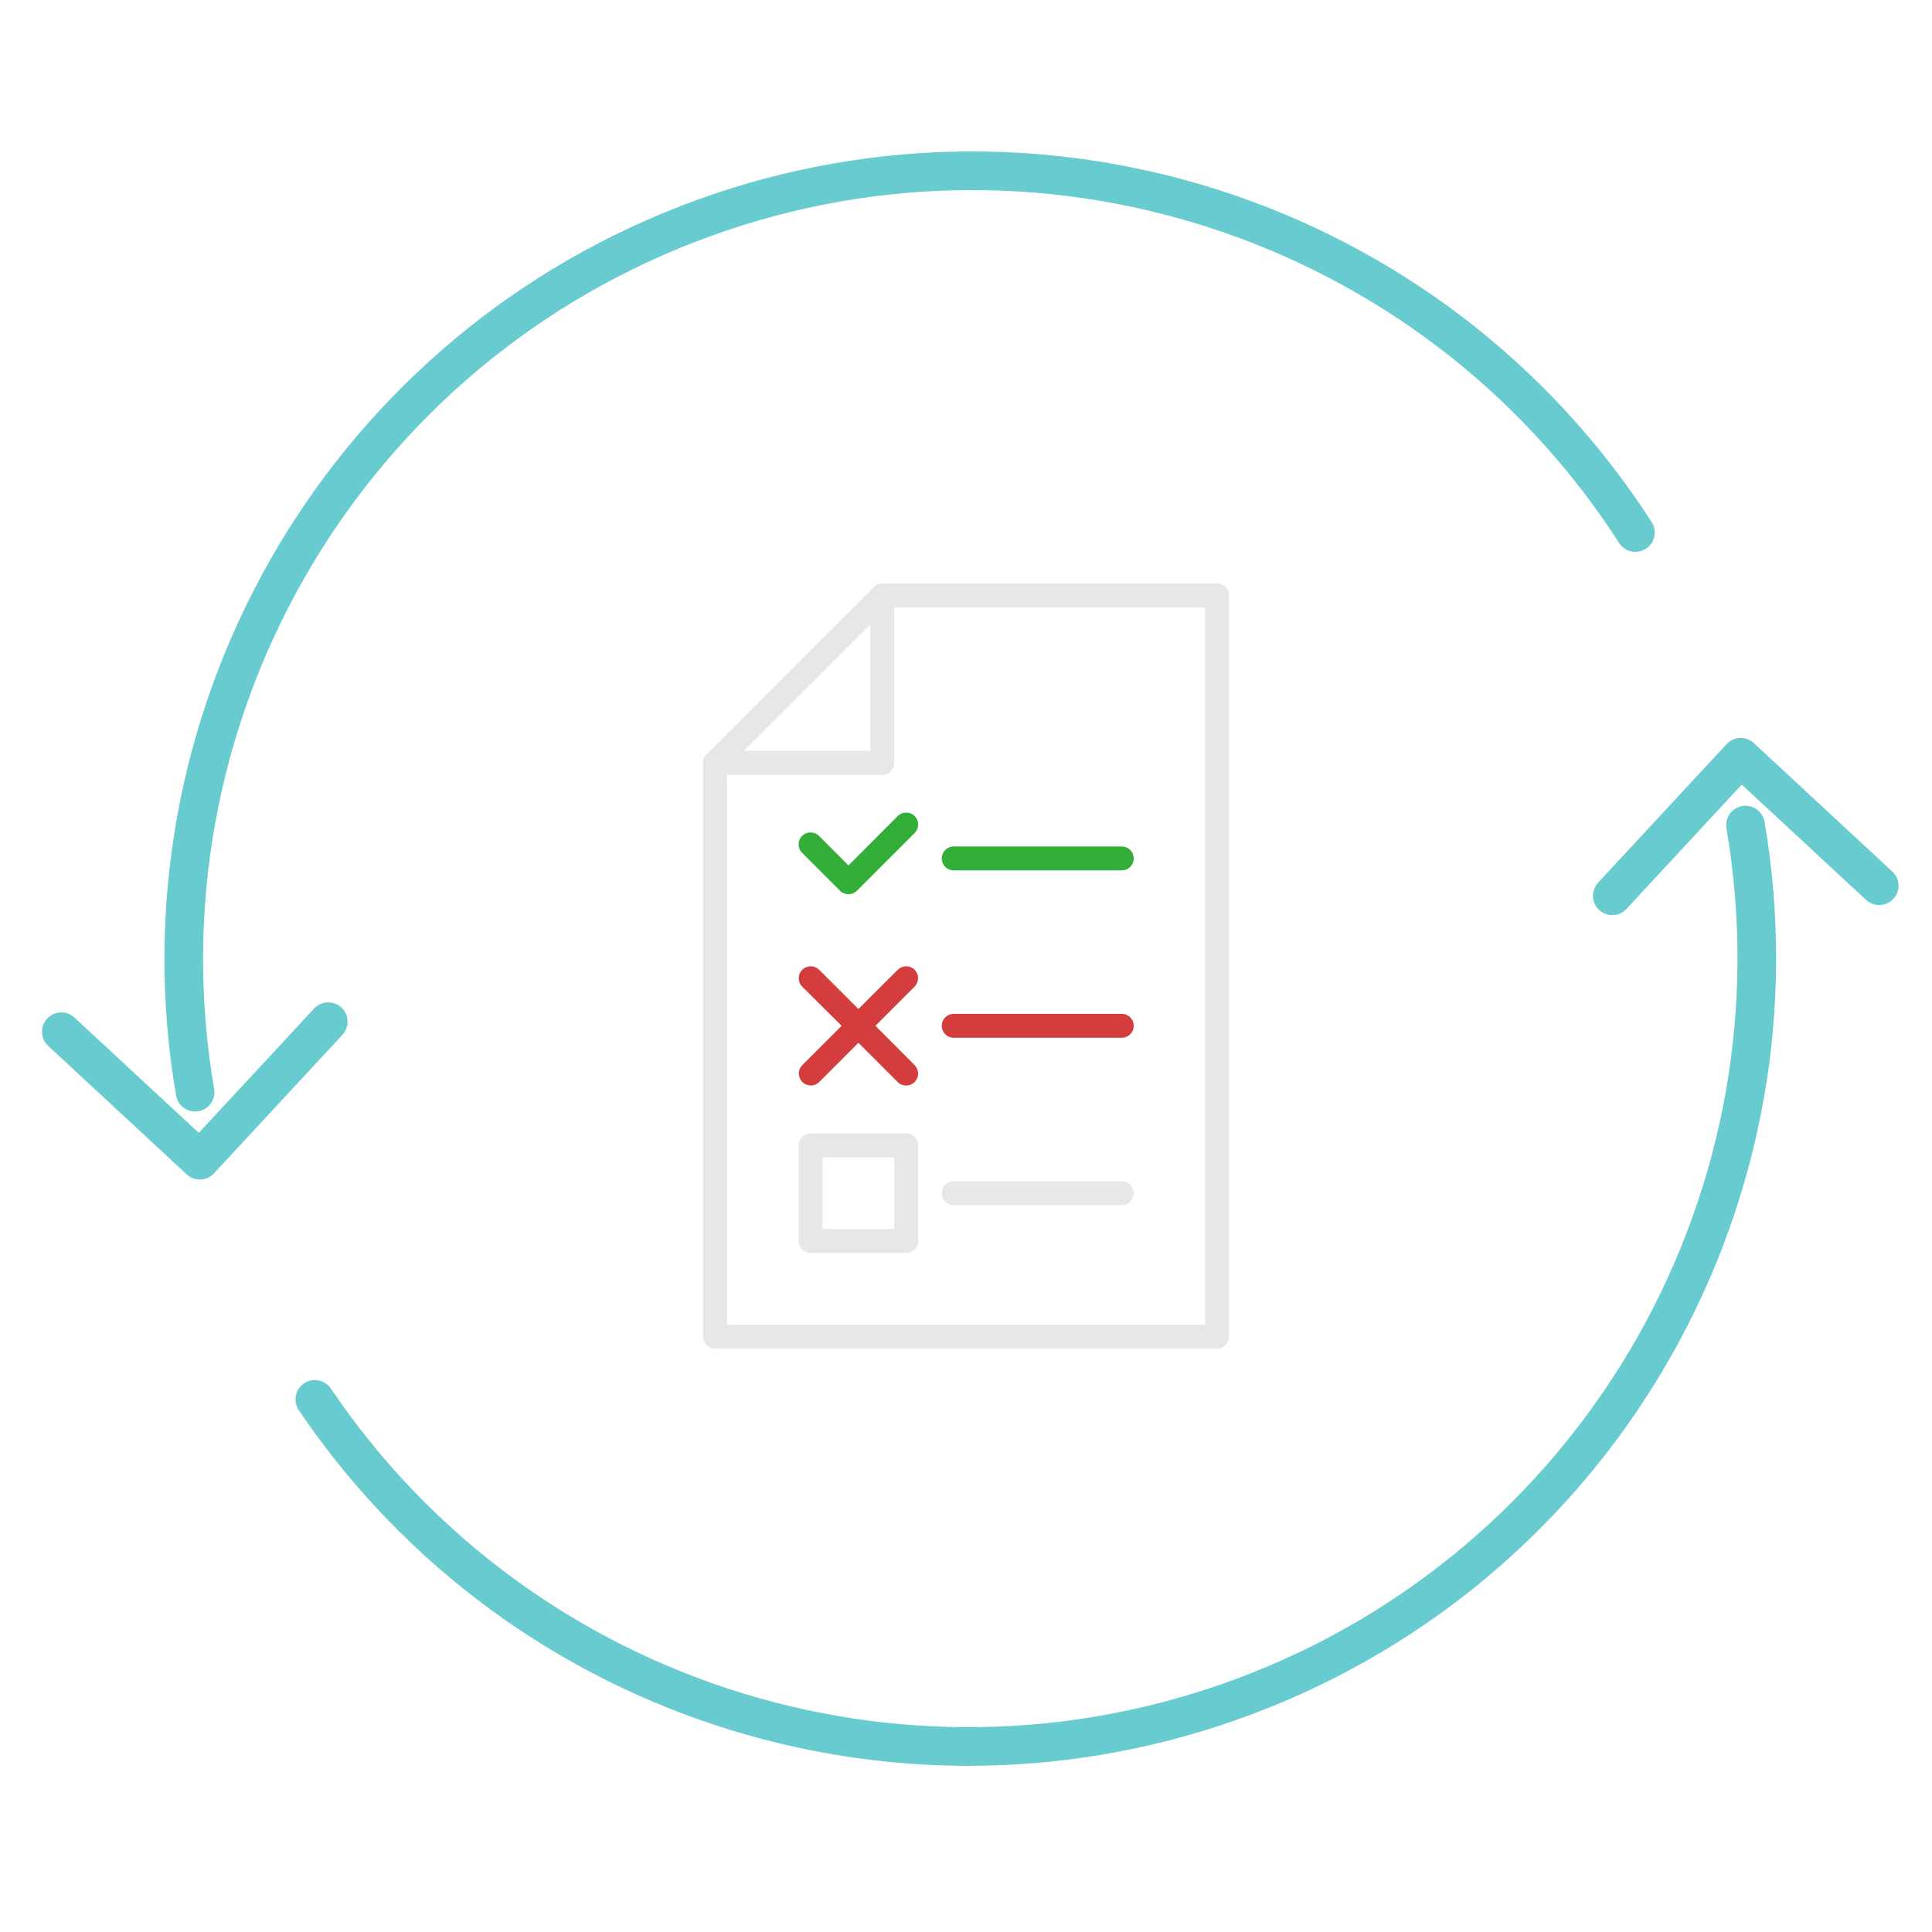
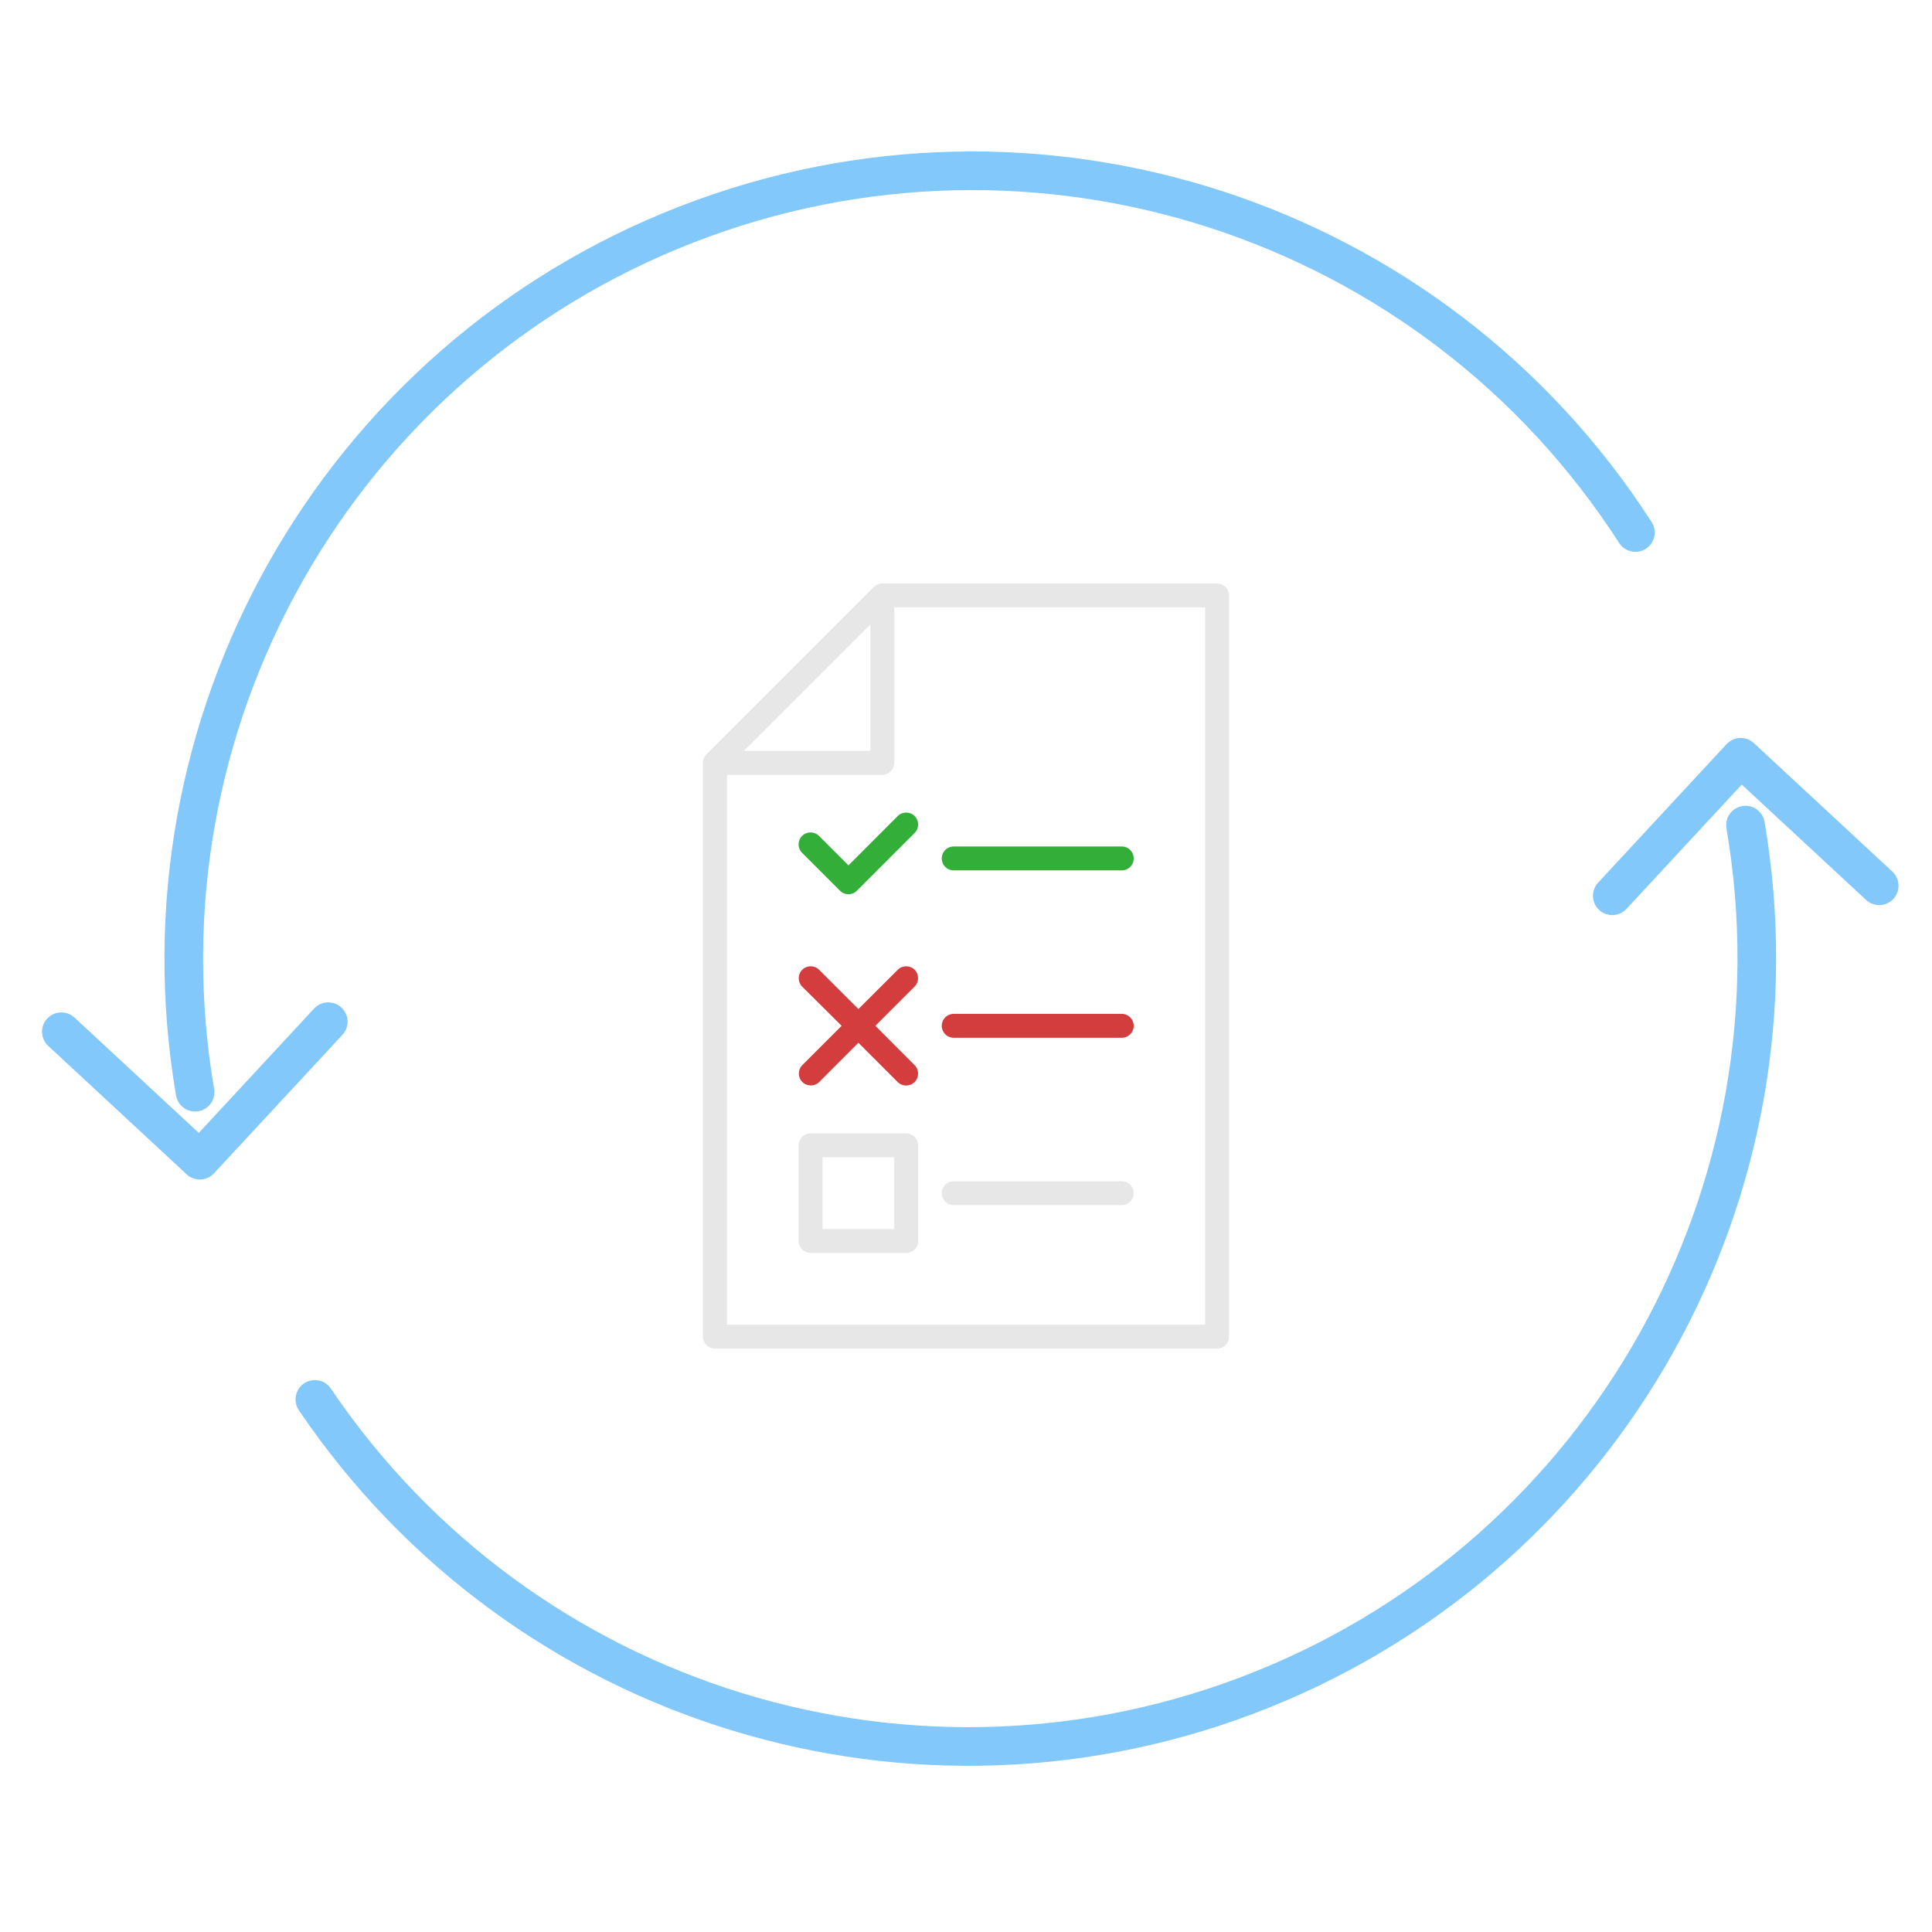
<svg xmlns="http://www.w3.org/2000/svg" width="200" height="200" viewBox="0 0 200 200">
  <defs>
    <clipPath id="clip-Section-3">
      <rect width="200" height="200" />
    </clipPath>
  </defs>
  <g id="Section-3" clip-path="url(#clip-Section-3)">
    <rect width="200" height="200" fill="rgba(18,18,18,0)" />
    <g id="Group_1" data-name="Group 1" transform="translate(72.773 60.394)">
      <path id="Path_9" data-name="Path 9" d="M38.792,0h-.1a1.238,1.238,0,0,0-1.009.353L20.359,17.674a1.238,1.238,0,0,0-.2.266l-.037.068a1.238,1.238,0,0,0-.105.3h0a1.237,1.237,0,0,0-.019.248v59.4A1.238,1.238,0,0,0,21.237,79.2H73.215a1.238,1.238,0,0,0,1.238-1.238V1.233A1.238,1.238,0,0,0,73.215,0ZM37.326,4.222v13.1h-13.1Zm34.652,72.5h-49.5V19.8H38.563A1.238,1.238,0,0,0,39.8,18.559V2.471H71.978Z" transform="translate(-19.999 0.012)" fill="#e7e7e7" />
      <path id="Path_10" data-name="Path 10" d="M47.138,92h-9.9A1.238,1.238,0,0,0,36,93.238v9.9a1.238,1.238,0,0,0,1.238,1.238h9.9a1.238,1.238,0,0,0,1.238-1.238v-9.9A1.238,1.238,0,0,0,47.138,92ZM45.9,101.9H38.475V94.475H45.9Z" transform="translate(-26.099 -35.064)" fill="#e7e7e7" />
      <path id="Path_11" data-name="Path 11" d="M48.016,64.4a1.238,1.238,0,0,0-1.751,0l-4.072,4.065L38.128,64.4a1.238,1.238,0,0,0-1.751,1.751L40.454,70.2l-4.065,4.065a1.238,1.238,0,1,0,1.751,1.751l4.053-4.059,4.065,4.065a1.238,1.238,0,0,0,1.751-1.751L43.951,70.2l4.065-4.065A1.238,1.238,0,0,0,48.016,64.4Z" transform="translate(-26.104 -24.403)" fill="#d43d3d" />
      <path id="Path_12" data-name="Path 12" d="M41.158,43.792l-3.051-3.051a1.238,1.238,0,1,0-1.751,1.751l3.923,3.923a1.238,1.238,0,0,0,1.751,0l5.977-5.977a1.238,1.238,0,0,0-1.751-1.751Z" transform="translate(-26.097 -14.602)" fill="#33ae38" />
      <path id="Path_13" data-name="Path 13" d="M61.238,46.475H78.564a1.238,1.238,0,1,0,0-2.475H61.238a1.238,1.238,0,1,0,0,2.475Z" transform="translate(-35.248 -16.766)" fill="#33ae38" />
      <path id="Path_14" data-name="Path 14" d="M61.238,74.475H78.564a1.238,1.238,0,1,0,0-2.475H61.238a1.238,1.238,0,1,0,0,2.475Z" transform="translate(-35.248 -27.44)" fill="#d43d3d" />
      <path id="Path_15" data-name="Path 15" d="M61.238,102.475H78.564a1.238,1.238,0,1,0,0-2.475H61.238a1.238,1.238,0,1,0,0,2.475Z" transform="translate(-35.248 -38.114)" fill="#e7e7e7" />
    </g>
    <g id="Layer_2" data-name="Layer 2" transform="translate(6.35 17.672)">
      <g id="Group_3" data-name="Group 3" transform="translate(0 0)">
-         <path id="Path_20" data-name="Path 20" d="M159.479,39.47a81.631,81.631,0,0,0-149.1,57.938" transform="translate(3.466 -2.016)" fill="none" stroke="#67cbcf" stroke-linecap="round" stroke-linejoin="round" stroke-width="4" />
-         <path id="Path_21" data-name="Path 21" d="M2,53.138l14.335,13.3L29.632,52.1" transform="translate(-2 35.993)" fill="none" stroke="#67cbcf" stroke-linecap="round" stroke-linejoin="round" stroke-width="4" />
-         <path id="Path_22" data-name="Path 22" d="M16.92,99.981A81.631,81.631,0,0,0,165.02,40.53" transform="translate(9.323 27.213)" fill="none" stroke="#67cbcf" stroke-linecap="round" stroke-linejoin="round" stroke-width="4" />
-         <path id="Path_23" data-name="Path 23" d="M120.912,49.837l-14.335-13.3L93.28,50.875" transform="translate(67.273 24.184)" fill="none" stroke="#67cbcf" stroke-linecap="round" stroke-linejoin="round" stroke-width="4" />
+         <path id="Path_20" data-name="Path 20" d="M159.479,39.47a81.631,81.631,0,0,0-149.1,57.938" transform="translate(3.466 -2.016)" fill="none" stroke="#82C8FA" stroke-linecap="round" stroke-linejoin="round" stroke-width="4" />
+         <path id="Path_21" data-name="Path 21" d="M2,53.138l14.335,13.3L29.632,52.1" transform="translate(-2 35.993)" fill="none" stroke="#82C8FA" stroke-linecap="round" stroke-linejoin="round" stroke-width="4" />
+         <path id="Path_22" data-name="Path 22" d="M16.92,99.981A81.631,81.631,0,0,0,165.02,40.53" transform="translate(9.323 27.213)" fill="none" stroke="#82C8FA" stroke-linecap="round" stroke-linejoin="round" stroke-width="4" />
+         <path id="Path_23" data-name="Path 23" d="M120.912,49.837l-14.335-13.3L93.28,50.875" transform="translate(67.273 24.184)" fill="none" stroke="#82C8FA" stroke-linecap="round" stroke-linejoin="round" stroke-width="4" />
      </g>
    </g>
  </g>
</svg>
